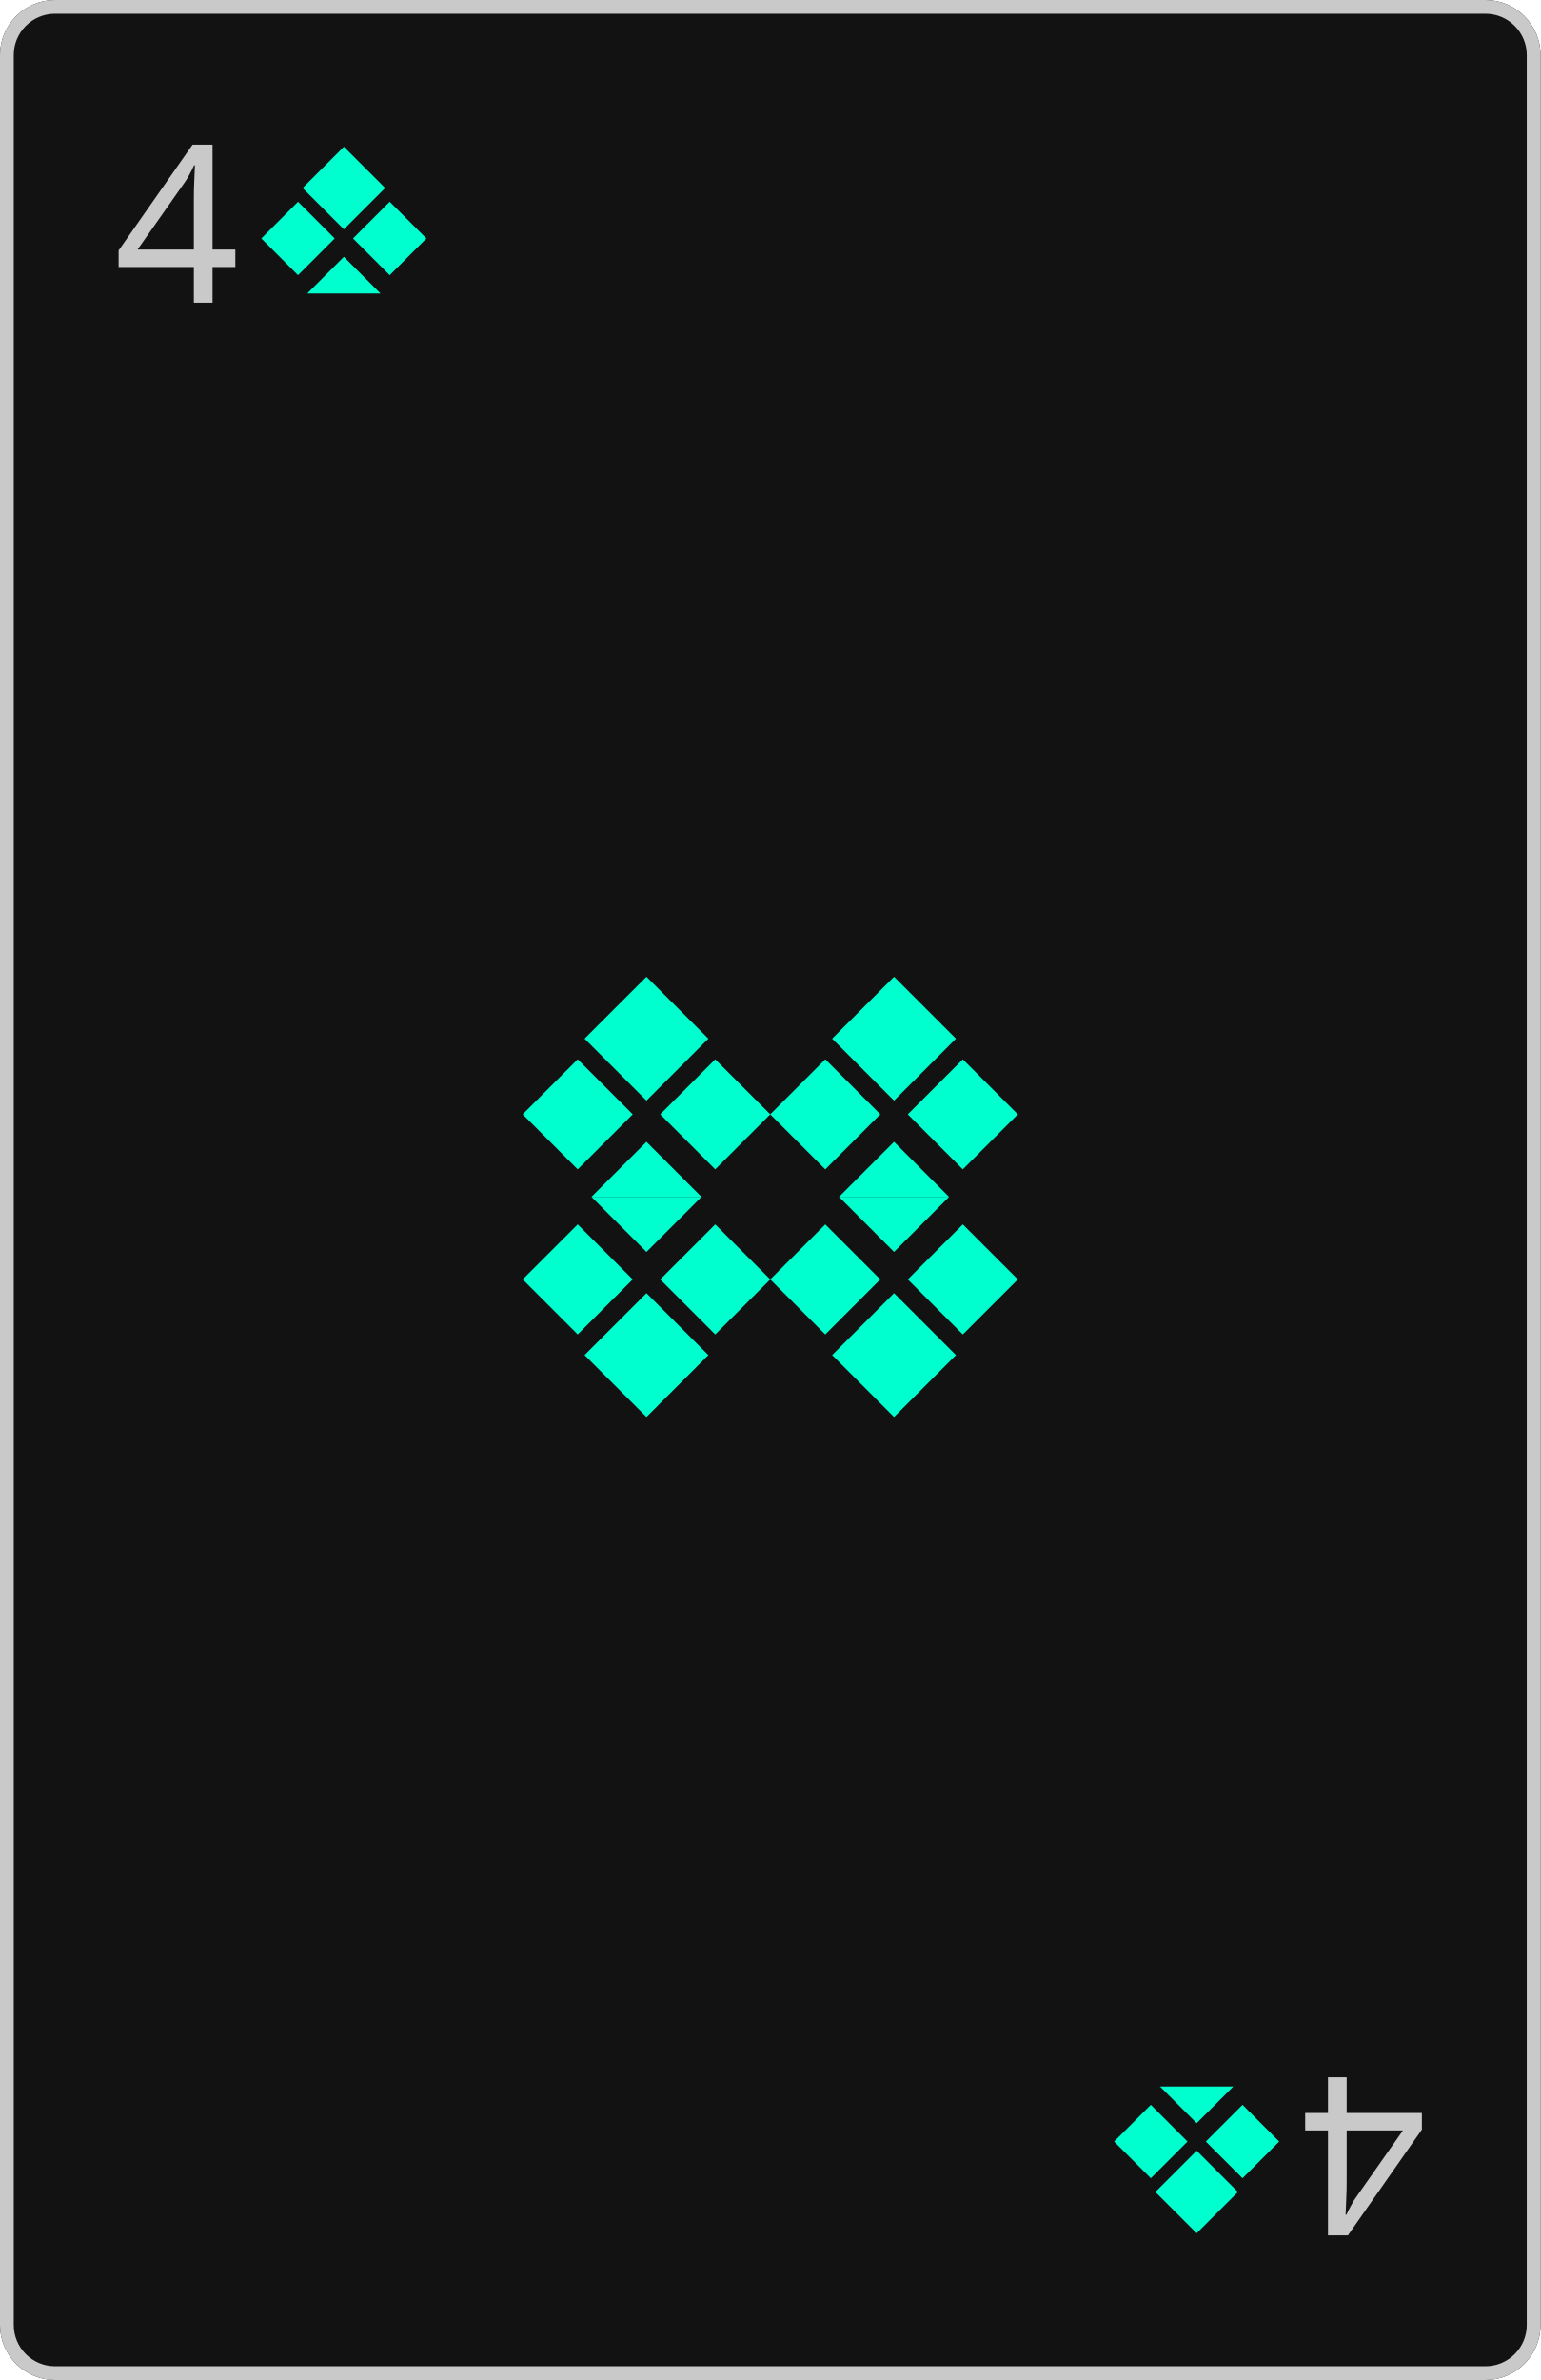
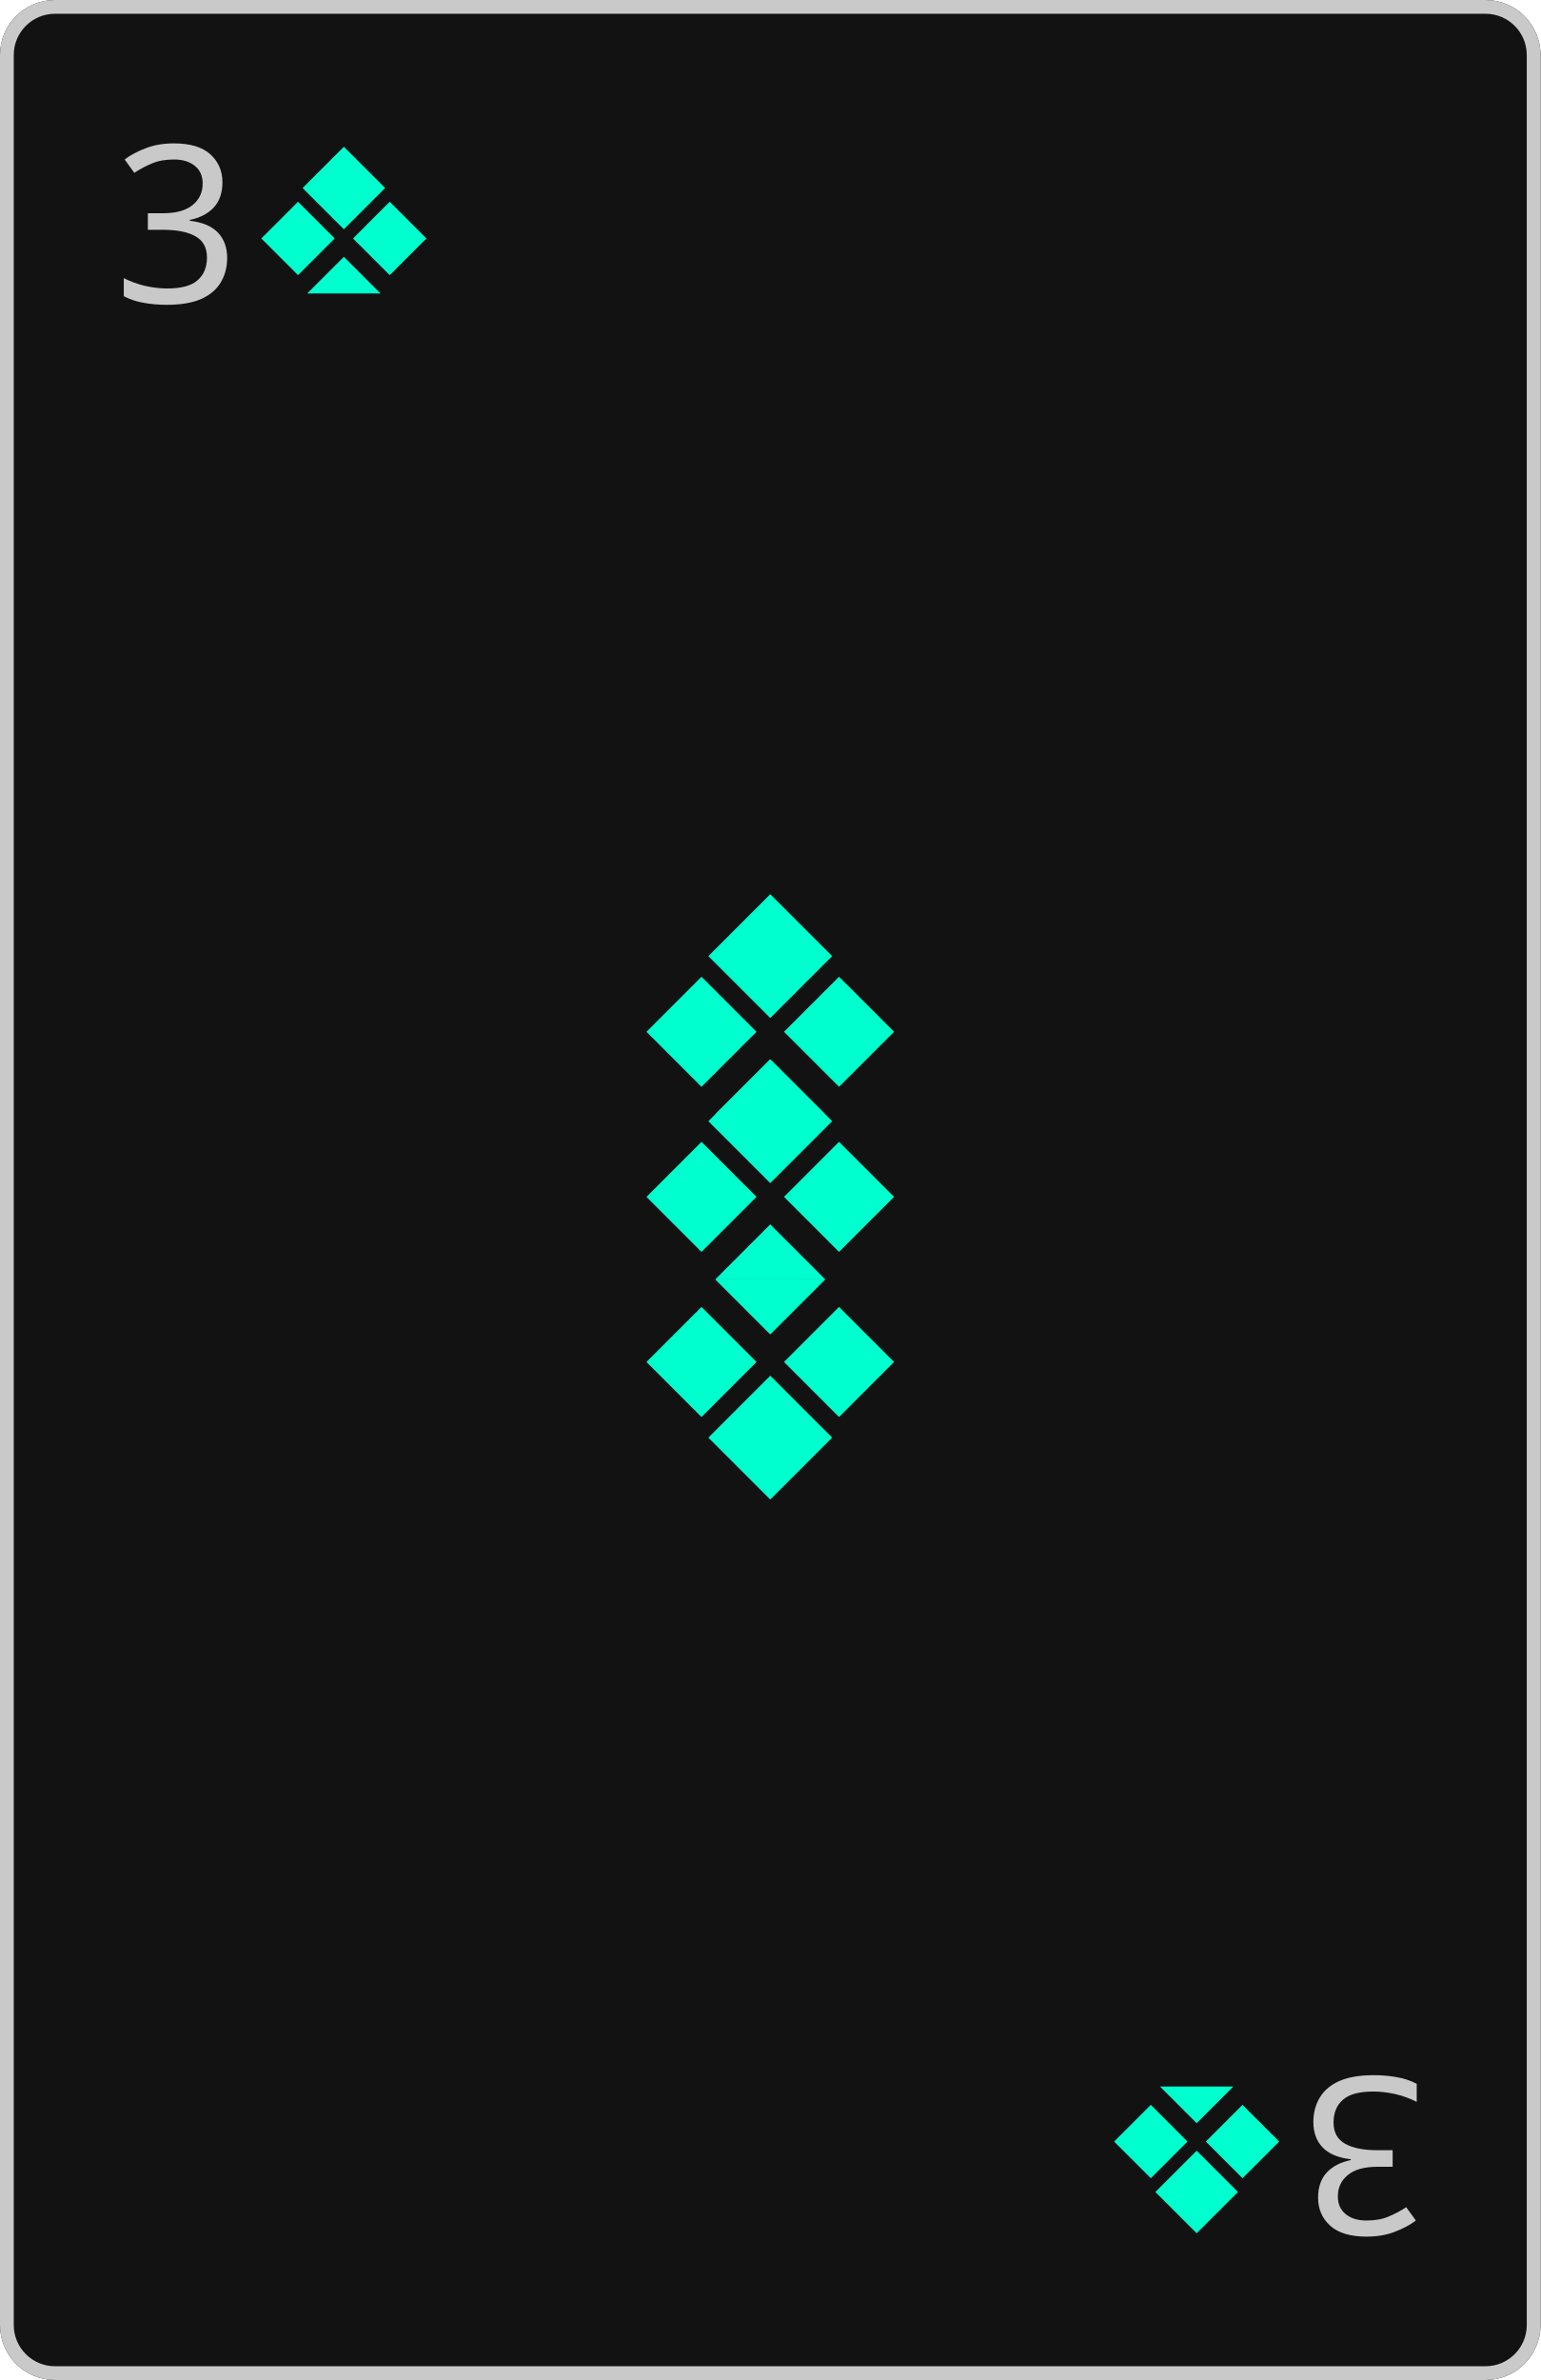
<svg xmlns="http://www.w3.org/2000/svg" width="112" height="173" viewBox="0 0 112 173">
  <defs>
    <style>.a{fill:none;}.b{fill:#121212;stroke:#c9c9c9;stroke-linejoin:bevel;}.c{fill:#c9c9c9;font-size:16px;font-family:PTSans-Regular, PT Sans;}.d{clip-path:url(#a);}.e{fill:#00ffce;}.f{clip-path:url(#c);}.g{stroke:none;}</style>
    <clipPath id="a">
      <rect class="a" width="16" height="16" />
    </clipPath>
    <clipPath id="c">
      <rect class="a" width="24" height="24" />
    </clipPath>
  </defs>
-   <g transform="translate(-347 -281)">
-     <g transform="translate(155 219)">
+   <g transform="translate(-213 -281)">
+     <g transform="translate(21 219)">
      <g class="b" transform="translate(192 62)">
        <rect class="g" width="112" height="173" rx="4" />
        <rect class="a" x="0.5" y="0.5" width="111" height="172" rx="3.5" />
      </g>
      <text class="c" transform="translate(209 84)">
-         <tspan x="-8.72" y="0">4</tspan>
+         <tspan x="-8.72" y="0">3</tspan>
      </text>
      <text class="c" transform="translate(287 213) rotate(180)">
-         <tspan x="-8.72" y="0">4</tspan>
+         <tspan x="-8.72" y="0">3</tspan>
      </text>
      <g class="d" transform="translate(209 70)">
        <rect class="e" width="4.243" height="4.243" transform="translate(5 5.667) rotate(-45)" />
        <rect class="e" width="3.771" height="3.771" transform="translate(2 9.333) rotate(-45)" />
        <rect class="e" width="3.771" height="3.771" transform="translate(8.667 9.333) rotate(-45)" />
        <path class="e" d="M133,338.667l-2.667,2.667h5.333Z" transform="translate(-125 -328)" />
        <rect class="a" width="16" height="16" />
      </g>
      <g class="d" transform="translate(287 227) rotate(180)">
        <rect class="e" width="4.243" height="4.243" transform="translate(5 5.667) rotate(-45)" />
        <rect class="e" width="3.771" height="3.771" transform="translate(2 9.333) rotate(-45)" />
        <rect class="e" width="3.771" height="3.771" transform="translate(8.667 9.333) rotate(-45)" />
        <path class="e" d="M133,338.667l-2.667,2.667h5.333Z" transform="translate(-125 -328)" />
        <rect class="a" width="16" height="16" />
      </g>
    </g>
    <g transform="translate(-1 -1)">
-       <g class="f" transform="translate(383 349)">
+       <g class="f" transform="translate(258 355)">
        <rect class="e" width="6.364" height="6.364" transform="translate(7.5 8.5) rotate(-45)" />
        <rect class="e" width="5.657" height="5.657" transform="translate(3 14) rotate(-45)" />
        <rect class="e" width="5.657" height="5.657" transform="translate(13 14) rotate(-45)" />
        <path class="e" d="M146,306l-4,4h8Z" transform="translate(-134 -290)" />
        <rect class="a" width="24" height="24" />
      </g>
-       <g class="f" transform="translate(401 349)">
+       <g class="f" transform="translate(258 343)">
        <rect class="e" width="6.364" height="6.364" transform="translate(7.5 8.5) rotate(-45)" />
        <rect class="e" width="5.657" height="5.657" transform="translate(3 14) rotate(-45)" />
        <rect class="e" width="5.657" height="5.657" transform="translate(13 14) rotate(-45)" />
        <path class="e" d="M146,306l-4,4h8Z" transform="translate(-134 -290)" />
        <rect class="a" width="24" height="24" />
      </g>
-       <g class="f" transform="translate(407 389) rotate(180)">
-         <rect class="e" width="6.364" height="6.364" transform="translate(7.5 8.5) rotate(-45)" />
-         <rect class="e" width="5.657" height="5.657" transform="translate(3 14) rotate(-45)" />
-         <rect class="e" width="5.657" height="5.657" transform="translate(13 14) rotate(-45)" />
-         <path class="e" d="M146,306l-4,4h8Z" transform="translate(-134 -290)" />
-         <rect class="a" width="24" height="24" />
-       </g>
-       <g class="f" transform="translate(425 389) rotate(180)">
+       <g class="f" transform="translate(282 395) rotate(180)">
        <rect class="e" width="6.364" height="6.364" transform="translate(7.5 8.5) rotate(-45)" />
        <rect class="e" width="5.657" height="5.657" transform="translate(3 14) rotate(-45)" />
        <rect class="e" width="5.657" height="5.657" transform="translate(13 14) rotate(-45)" />
        <path class="e" d="M146,306l-4,4h8Z" transform="translate(-134 -290)" />
        <rect class="a" width="24" height="24" />
      </g>
    </g>
  </g>
</svg>
